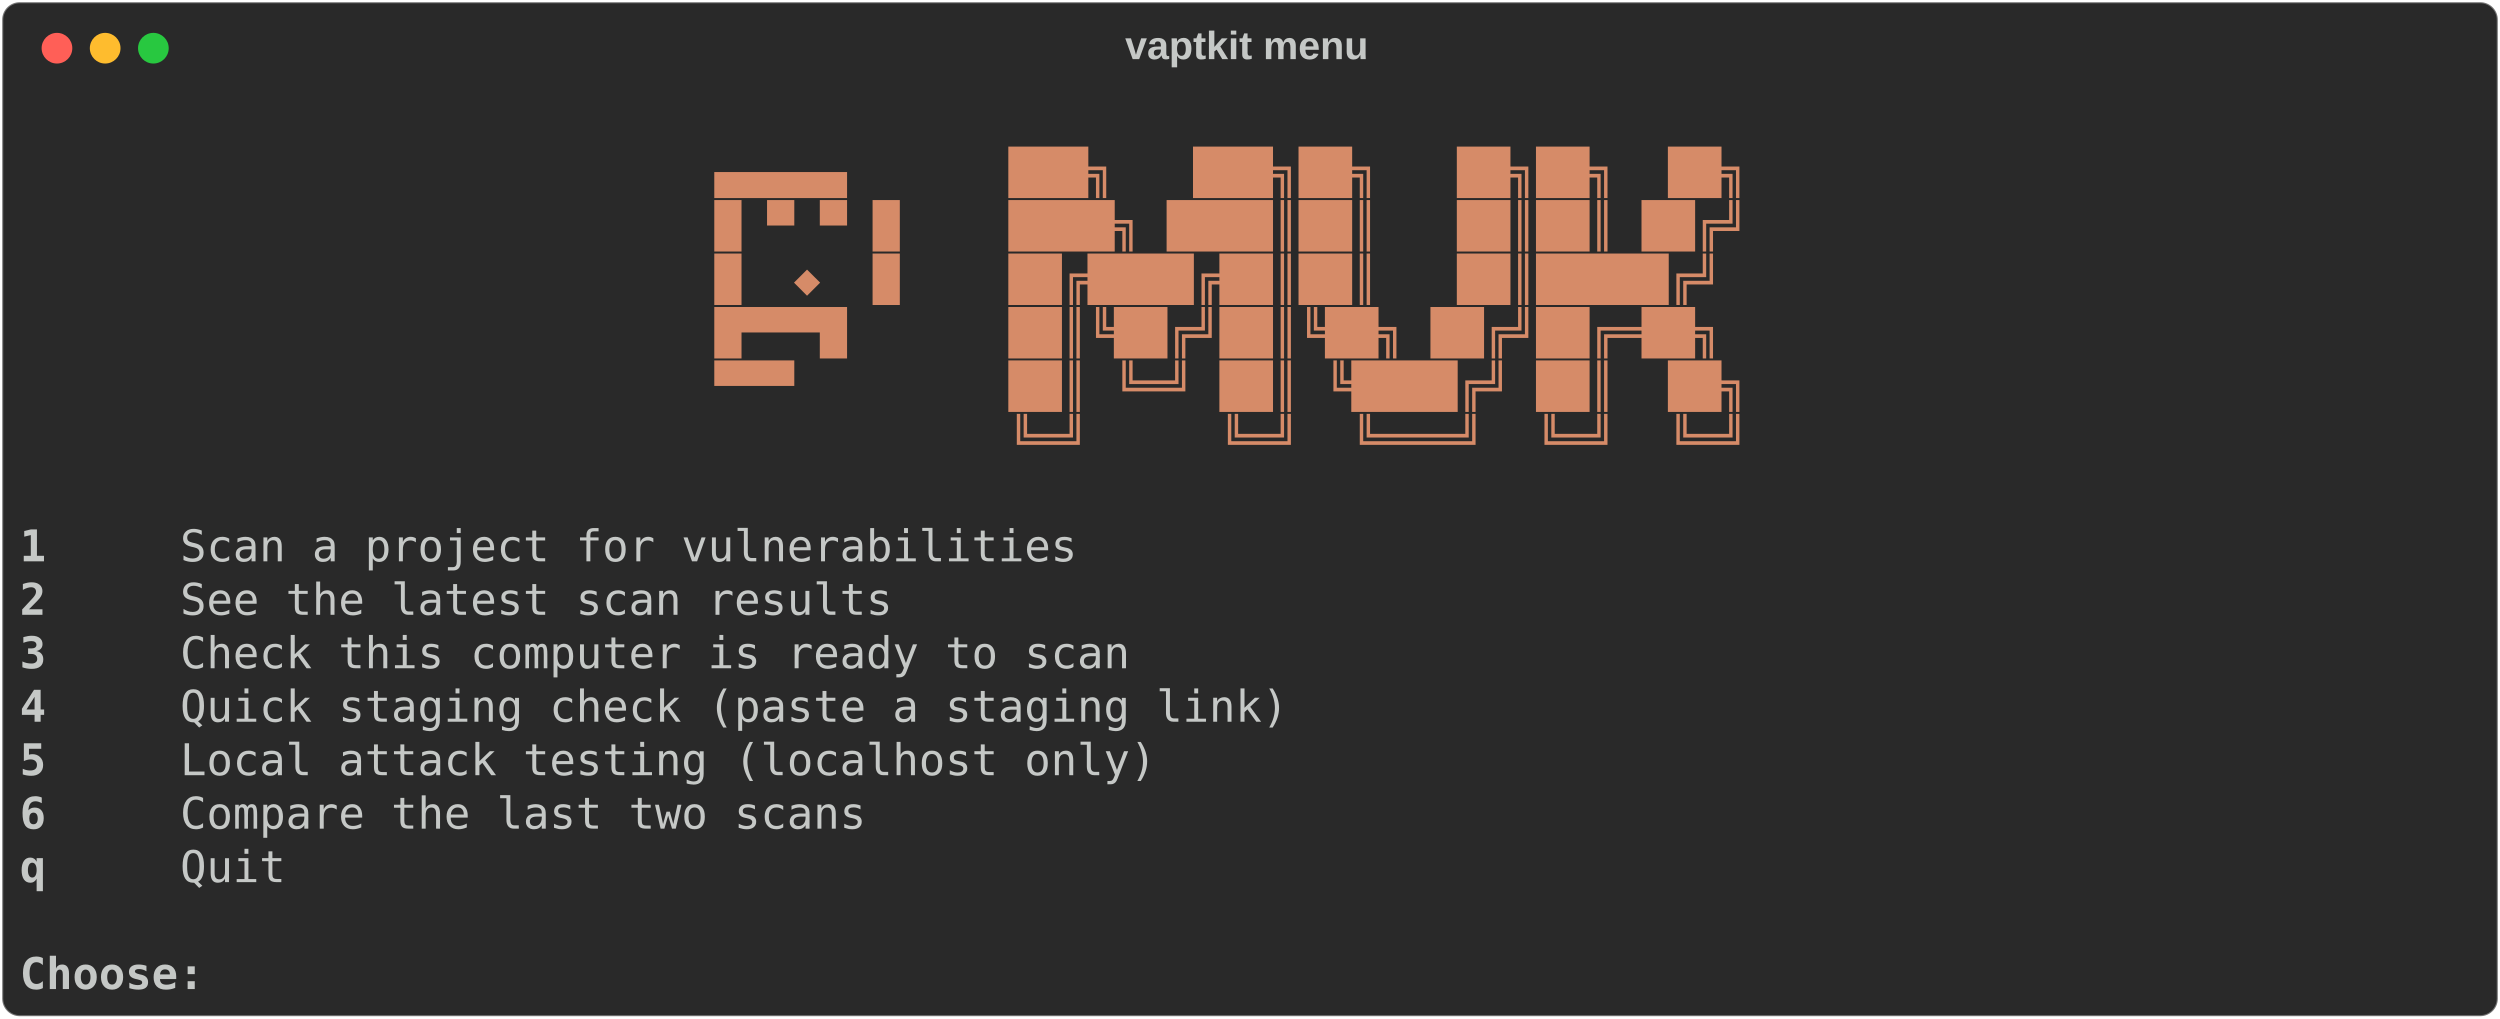
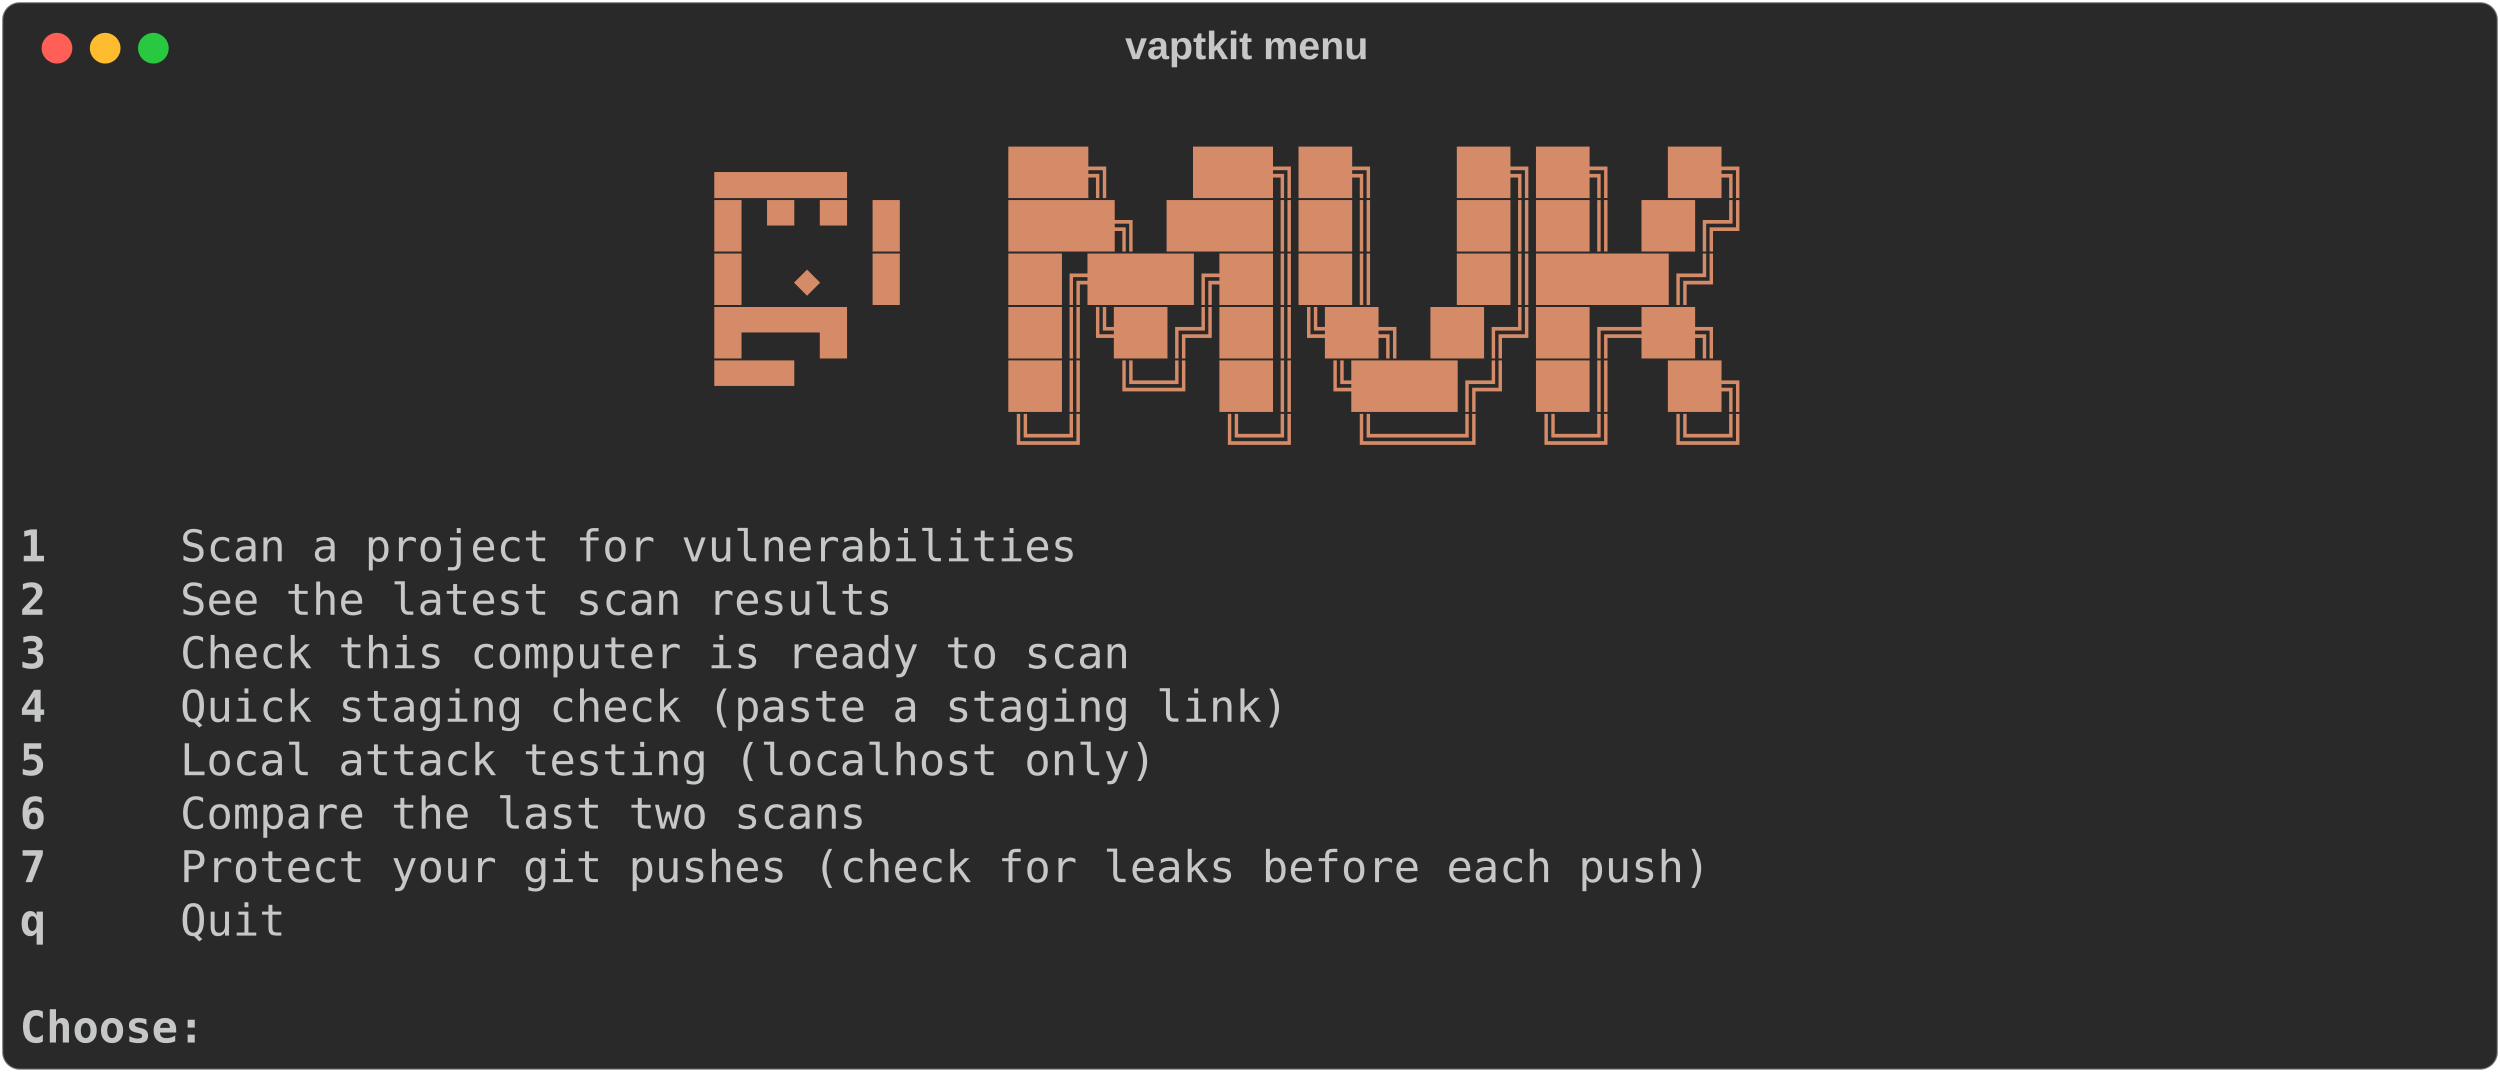
- <svg xmlns="http://www.w3.org/2000/svg" class="rich-terminal" viewBox="0 0 1141 464.8">
+ <svg xmlns="http://www.w3.org/2000/svg" class="rich-terminal" viewBox="0 0 1141 489.2">
  <style>

    @font-face {
        font-family: "Fira Code";
        src: local("FiraCode-Regular"),
                url("https://cdnjs.cloudflare.com/ajax/libs/firacode/6.2.0/woff2/FiraCode-Regular.woff2") format("woff2"),
                url("https://cdnjs.cloudflare.com/ajax/libs/firacode/6.2.0/woff/FiraCode-Regular.woff") format("woff");
        font-style: normal;
        font-weight: 400;
    }
    @font-face {
        font-family: "Fira Code";
        src: local("FiraCode-Bold"),
                url("https://cdnjs.cloudflare.com/ajax/libs/firacode/6.2.0/woff2/FiraCode-Bold.woff2") format("woff2"),
                url("https://cdnjs.cloudflare.com/ajax/libs/firacode/6.2.0/woff/FiraCode-Bold.woff") format("woff");
        font-style: bold;
        font-weight: 700;
    }

-     .terminal-2113012419-matrix {
+     .terminal-4271520425-matrix {
        font-family: Fira Code, monospace;
        font-size: 20px;
        line-height: 24.4px;
        font-variant-east-asian: full-width;
    }

-     .terminal-2113012419-title {
+     .terminal-4271520425-title {
        font-size: 18px;
        font-weight: bold;
        font-family: arial;
    }

-     .terminal-2113012419-r1 { fill: #c5c8c6 }
- .terminal-2113012419-r2 { fill: #d68b68 }
- .terminal-2113012419-r3 { fill: #d68b68;font-weight: bold }
- .terminal-2113012419-r4 { fill: #c5c8c6;font-weight: bold }
+     .terminal-4271520425-r1 { fill: #c5c8c6 }
+ .terminal-4271520425-r2 { fill: #d68b68 }
+ .terminal-4271520425-r3 { fill: #d68b68;font-weight: bold }
+ .terminal-4271520425-r4 { fill: #c5c8c6;font-weight: bold }
    </style>
  <defs>
-     <clipPath id="terminal-2113012419-clip-terminal">
-       <rect x="0" y="0" width="1121.4" height="413.8" />
+     <clipPath id="terminal-4271520425-clip-terminal">
+       <rect x="0" y="0" width="1121.4" height="438.2" />
    </clipPath>
-     <clipPath id="terminal-2113012419-line-0">
+     <clipPath id="terminal-4271520425-line-0">
      <rect x="0" y="1.5" width="1122.4" height="24.65" />
    </clipPath>
-     <clipPath id="terminal-2113012419-line-1">
+     <clipPath id="terminal-4271520425-line-1">
      <rect x="0" y="25.9" width="1122.4" height="24.65" />
    </clipPath>
-     <clipPath id="terminal-2113012419-line-2">
+     <clipPath id="terminal-4271520425-line-2">
      <rect x="0" y="50.3" width="1122.4" height="24.65" />
    </clipPath>
-     <clipPath id="terminal-2113012419-line-3">
+     <clipPath id="terminal-4271520425-line-3">
      <rect x="0" y="74.7" width="1122.4" height="24.65" />
    </clipPath>
-     <clipPath id="terminal-2113012419-line-4">
+     <clipPath id="terminal-4271520425-line-4">
      <rect x="0" y="99.1" width="1122.4" height="24.65" />
    </clipPath>
-     <clipPath id="terminal-2113012419-line-5">
+     <clipPath id="terminal-4271520425-line-5">
      <rect x="0" y="123.5" width="1122.4" height="24.65" />
    </clipPath>
-     <clipPath id="terminal-2113012419-line-6">
+     <clipPath id="terminal-4271520425-line-6">
      <rect x="0" y="147.9" width="1122.4" height="24.65" />
    </clipPath>
-     <clipPath id="terminal-2113012419-line-7">
+     <clipPath id="terminal-4271520425-line-7">
      <rect x="0" y="172.3" width="1122.4" height="24.65" />
    </clipPath>
-     <clipPath id="terminal-2113012419-line-8">
+     <clipPath id="terminal-4271520425-line-8">
      <rect x="0" y="196.7" width="1122.4" height="24.65" />
    </clipPath>
-     <clipPath id="terminal-2113012419-line-9">
+     <clipPath id="terminal-4271520425-line-9">
      <rect x="0" y="221.1" width="1122.4" height="24.65" />
    </clipPath>
-     <clipPath id="terminal-2113012419-line-10">
+     <clipPath id="terminal-4271520425-line-10">
      <rect x="0" y="245.5" width="1122.4" height="24.65" />
    </clipPath>
-     <clipPath id="terminal-2113012419-line-11">
+     <clipPath id="terminal-4271520425-line-11">
      <rect x="0" y="269.9" width="1122.4" height="24.65" />
    </clipPath>
-     <clipPath id="terminal-2113012419-line-12">
+     <clipPath id="terminal-4271520425-line-12">
      <rect x="0" y="294.3" width="1122.4" height="24.65" />
    </clipPath>
-     <clipPath id="terminal-2113012419-line-13">
+     <clipPath id="terminal-4271520425-line-13">
      <rect x="0" y="318.7" width="1122.4" height="24.65" />
    </clipPath>
-     <clipPath id="terminal-2113012419-line-14">
+     <clipPath id="terminal-4271520425-line-14">
      <rect x="0" y="343.1" width="1122.4" height="24.65" />
    </clipPath>
-     <clipPath id="terminal-2113012419-line-15">
+     <clipPath id="terminal-4271520425-line-15">
      <rect x="0" y="367.5" width="1122.4" height="24.65" />
    </clipPath>
+     <clipPath id="terminal-4271520425-line-16">
+       <rect x="0" y="391.9" width="1122.4" height="24.65" />
+     </clipPath>
  </defs>
-   <rect fill="#292929" stroke="rgba(255,255,255,0.35)" stroke-width="1" x="1" y="1" width="1139" height="462.8" rx="8" />
-   <text class="terminal-2113012419-title" fill="#c5c8c6" text-anchor="middle" x="569" y="27">vaptkit menu</text>
+   <rect fill="#292929" stroke="rgba(255,255,255,0.35)" stroke-width="1" x="1" y="1" width="1139" height="487.2" rx="8" />
+   <text class="terminal-4271520425-title" fill="#c5c8c6" text-anchor="middle" x="569" y="27">vaptkit menu</text>
  <g transform="translate(26,22)">
    <circle cx="0" cy="0" r="7" fill="#ff5f57" />
    <circle cx="22" cy="0" r="7" fill="#febc2e" />
    <circle cx="44" cy="0" r="7" fill="#28c840" />
  </g>
-   <g transform="translate(9, 41)" clip-path="url(#terminal-2113012419-clip-terminal)">
-     <g class="terminal-2113012419-matrix">
-       <text class="terminal-2113012419-r1" x="1122.4" y="20" textLength="12.2" clip-path="url(#terminal-2113012419-line-0)">
+   <g transform="translate(9, 41)" clip-path="url(#terminal-4271520425-clip-terminal)">
+     <g class="terminal-4271520425-matrix">
+       <text class="terminal-4271520425-r1" x="1122.4" y="20" textLength="12.2" clip-path="url(#terminal-4271520425-line-0)">
</text>
-       <text class="terminal-2113012419-r2" x="317.2" y="44.4" textLength="109.8" clip-path="url(#terminal-2113012419-line-1)">  ▄▄▄▄▄  </text>
-       <text class="terminal-2113012419-r3" x="451.4" y="44.4" textLength="341.6" clip-path="url(#terminal-2113012419-line-1)">███╗   ███╗██╗   ██╗██╗  ██╗</text>
-       <text class="terminal-2113012419-r1" x="1122.4" y="44.4" textLength="12.2" clip-path="url(#terminal-2113012419-line-1)">
+       <text class="terminal-4271520425-r2" x="317.2" y="44.4" textLength="109.8" clip-path="url(#terminal-4271520425-line-1)">  ▄▄▄▄▄  </text>
+       <text class="terminal-4271520425-r3" x="451.4" y="44.4" textLength="341.6" clip-path="url(#terminal-4271520425-line-1)">███╗   ███╗██╗   ██╗██╗  ██╗</text>
+       <text class="terminal-4271520425-r1" x="1122.4" y="44.4" textLength="12.2" clip-path="url(#terminal-4271520425-line-1)">
</text>
-       <text class="terminal-2113012419-r2" x="317.2" y="68.8" textLength="109.8" clip-path="url(#terminal-2113012419-line-2)"> █ ▀ ▀ █ </text>
-       <text class="terminal-2113012419-r3" x="451.4" y="68.8" textLength="341.6" clip-path="url(#terminal-2113012419-line-2)">████╗ ████║██║   ██║██║ ██╔╝</text>
-       <text class="terminal-2113012419-r1" x="1122.4" y="68.8" textLength="12.2" clip-path="url(#terminal-2113012419-line-2)">
+       <text class="terminal-4271520425-r2" x="317.2" y="68.8" textLength="109.8" clip-path="url(#terminal-4271520425-line-2)"> █ ▀ ▀ █ </text>
+       <text class="terminal-4271520425-r3" x="451.4" y="68.8" textLength="341.6" clip-path="url(#terminal-4271520425-line-2)">████╗ ████║██║   ██║██║ ██╔╝</text>
+       <text class="terminal-4271520425-r1" x="1122.4" y="68.8" textLength="12.2" clip-path="url(#terminal-4271520425-line-2)">
</text>
-       <text class="terminal-2113012419-r2" x="317.2" y="93.2" textLength="109.8" clip-path="url(#terminal-2113012419-line-3)"> █  ◆  █ </text>
-       <text class="terminal-2113012419-r3" x="451.4" y="93.2" textLength="329.4" clip-path="url(#terminal-2113012419-line-3)">██╔████╔██║██║   ██║█████╔╝</text>
-       <text class="terminal-2113012419-r1" x="1122.4" y="93.2" textLength="12.2" clip-path="url(#terminal-2113012419-line-3)">
+       <text class="terminal-4271520425-r2" x="317.2" y="93.2" textLength="109.8" clip-path="url(#terminal-4271520425-line-3)"> █  ◆  █ </text>
+       <text class="terminal-4271520425-r3" x="451.4" y="93.2" textLength="329.4" clip-path="url(#terminal-4271520425-line-3)">██╔████╔██║██║   ██║█████╔╝</text>
+       <text class="terminal-4271520425-r1" x="1122.4" y="93.2" textLength="12.2" clip-path="url(#terminal-4271520425-line-3)">
</text>
-       <text class="terminal-2113012419-r2" x="317.2" y="117.6" textLength="109.8" clip-path="url(#terminal-2113012419-line-4)">  █▀▀▀█  </text>
-       <text class="terminal-2113012419-r3" x="451.4" y="117.6" textLength="329.4" clip-path="url(#terminal-2113012419-line-4)">██║╚██╔╝██║╚██╗ ██╔╝██╔═██╗</text>
-       <text class="terminal-2113012419-r1" x="1122.4" y="117.6" textLength="12.2" clip-path="url(#terminal-2113012419-line-4)">
+       <text class="terminal-4271520425-r2" x="317.2" y="117.6" textLength="109.8" clip-path="url(#terminal-4271520425-line-4)">  █▀▀▀█  </text>
+       <text class="terminal-4271520425-r3" x="451.4" y="117.6" textLength="329.4" clip-path="url(#terminal-4271520425-line-4)">██║╚██╔╝██║╚██╗ ██╔╝██╔═██╗</text>
+       <text class="terminal-4271520425-r1" x="1122.4" y="117.6" textLength="12.2" clip-path="url(#terminal-4271520425-line-4)">
</text>
-       <text class="terminal-2113012419-r2" x="317.2" y="142" textLength="109.8" clip-path="url(#terminal-2113012419-line-5)">   ▀▀▀   </text>
-       <text class="terminal-2113012419-r3" x="451.4" y="142" textLength="341.6" clip-path="url(#terminal-2113012419-line-5)">██║ ╚═╝ ██║ ╚████╔╝ ██║  ██╗</text>
-       <text class="terminal-2113012419-r1" x="1122.4" y="142" textLength="12.2" clip-path="url(#terminal-2113012419-line-5)">
+       <text class="terminal-4271520425-r2" x="317.2" y="142" textLength="109.8" clip-path="url(#terminal-4271520425-line-5)">   ▀▀▀   </text>
+       <text class="terminal-4271520425-r3" x="451.4" y="142" textLength="341.6" clip-path="url(#terminal-4271520425-line-5)">██║ ╚═╝ ██║ ╚████╔╝ ██║  ██╗</text>
+       <text class="terminal-4271520425-r1" x="1122.4" y="142" textLength="12.2" clip-path="url(#terminal-4271520425-line-5)">
</text>
-       <text class="terminal-2113012419-r3" x="451.4" y="166.4" textLength="341.6" clip-path="url(#terminal-2113012419-line-6)">╚═╝     ╚═╝  ╚═══╝  ╚═╝  ╚═╝</text>
-       <text class="terminal-2113012419-r1" x="1122.4" y="166.4" textLength="12.2" clip-path="url(#terminal-2113012419-line-6)">
+       <text class="terminal-4271520425-r3" x="451.4" y="166.4" textLength="341.6" clip-path="url(#terminal-4271520425-line-6)">╚═╝     ╚═╝  ╚═══╝  ╚═╝  ╚═╝</text>
+       <text class="terminal-4271520425-r1" x="1122.4" y="166.4" textLength="12.2" clip-path="url(#terminal-4271520425-line-6)">
</text>
-       <text class="terminal-2113012419-r1" x="1122.4" y="190.8" textLength="12.2" clip-path="url(#terminal-2113012419-line-7)">
+       <text class="terminal-4271520425-r1" x="1122.4" y="190.8" textLength="12.2" clip-path="url(#terminal-4271520425-line-7)">
</text>
-       <text class="terminal-2113012419-r4" x="0" y="215.2" textLength="73.2" clip-path="url(#terminal-2113012419-line-8)">   1  </text>
-       <text class="terminal-2113012419-r1" x="73.2" y="215.2" textLength="414.8" clip-path="url(#terminal-2113012419-line-8)">Scan a project for vulnerabilities</text>
-       <text class="terminal-2113012419-r1" x="1122.4" y="215.2" textLength="12.2" clip-path="url(#terminal-2113012419-line-8)">
+       <text class="terminal-4271520425-r4" x="0" y="215.2" textLength="73.2" clip-path="url(#terminal-4271520425-line-8)">   1  </text>
+       <text class="terminal-4271520425-r1" x="73.2" y="215.2" textLength="414.8" clip-path="url(#terminal-4271520425-line-8)">Scan a project for vulnerabilities</text>
+       <text class="terminal-4271520425-r1" x="1122.4" y="215.2" textLength="12.2" clip-path="url(#terminal-4271520425-line-8)">
</text>
-       <text class="terminal-2113012419-r4" x="0" y="239.6" textLength="73.2" clip-path="url(#terminal-2113012419-line-9)">   2  </text>
-       <text class="terminal-2113012419-r1" x="73.2" y="239.6" textLength="329.4" clip-path="url(#terminal-2113012419-line-9)">See the latest scan results</text>
-       <text class="terminal-2113012419-r1" x="1122.4" y="239.6" textLength="12.2" clip-path="url(#terminal-2113012419-line-9)">
+       <text class="terminal-4271520425-r4" x="0" y="239.6" textLength="73.2" clip-path="url(#terminal-4271520425-line-9)">   2  </text>
+       <text class="terminal-4271520425-r1" x="73.2" y="239.6" textLength="329.4" clip-path="url(#terminal-4271520425-line-9)">See the latest scan results</text>
+       <text class="terminal-4271520425-r1" x="1122.4" y="239.6" textLength="12.2" clip-path="url(#terminal-4271520425-line-9)">
</text>
-       <text class="terminal-2113012419-r4" x="0" y="264" textLength="73.2" clip-path="url(#terminal-2113012419-line-10)">   3  </text>
-       <text class="terminal-2113012419-r1" x="73.2" y="264" textLength="439.2" clip-path="url(#terminal-2113012419-line-10)">Check this computer is ready to scan</text>
-       <text class="terminal-2113012419-r1" x="1122.4" y="264" textLength="12.2" clip-path="url(#terminal-2113012419-line-10)">
+       <text class="terminal-4271520425-r4" x="0" y="264" textLength="73.2" clip-path="url(#terminal-4271520425-line-10)">   3  </text>
+       <text class="terminal-4271520425-r1" x="73.2" y="264" textLength="439.2" clip-path="url(#terminal-4271520425-line-10)">Check this computer is ready to scan</text>
+       <text class="terminal-4271520425-r1" x="1122.4" y="264" textLength="12.2" clip-path="url(#terminal-4271520425-line-10)">
</text>
-       <text class="terminal-2113012419-r4" x="0" y="288.4" textLength="73.2" clip-path="url(#terminal-2113012419-line-11)">   4  </text>
-       <text class="terminal-2113012419-r1" x="73.2" y="288.4" textLength="512.4" clip-path="url(#terminal-2113012419-line-11)">Quick staging check (paste a staging link)</text>
-       <text class="terminal-2113012419-r1" x="1122.4" y="288.4" textLength="12.2" clip-path="url(#terminal-2113012419-line-11)">
+       <text class="terminal-4271520425-r4" x="0" y="288.4" textLength="73.2" clip-path="url(#terminal-4271520425-line-11)">   4  </text>
+       <text class="terminal-4271520425-r1" x="73.2" y="288.4" textLength="512.4" clip-path="url(#terminal-4271520425-line-11)">Quick staging check (paste a staging link)</text>
+       <text class="terminal-4271520425-r1" x="1122.4" y="288.4" textLength="12.2" clip-path="url(#terminal-4271520425-line-11)">
</text>
-       <text class="terminal-2113012419-r4" x="0" y="312.8" textLength="73.2" clip-path="url(#terminal-2113012419-line-12)">   5  </text>
-       <text class="terminal-2113012419-r1" x="73.2" y="312.8" textLength="451.4" clip-path="url(#terminal-2113012419-line-12)">Local attack testing (localhost only)</text>
-       <text class="terminal-2113012419-r1" x="1122.4" y="312.8" textLength="12.2" clip-path="url(#terminal-2113012419-line-12)">
+       <text class="terminal-4271520425-r4" x="0" y="312.8" textLength="73.2" clip-path="url(#terminal-4271520425-line-12)">   5  </text>
+       <text class="terminal-4271520425-r1" x="73.2" y="312.8" textLength="451.4" clip-path="url(#terminal-4271520425-line-12)">Local attack testing (localhost only)</text>
+       <text class="terminal-4271520425-r1" x="1122.4" y="312.8" textLength="12.2" clip-path="url(#terminal-4271520425-line-12)">
</text>
-       <text class="terminal-2113012419-r4" x="0" y="337.2" textLength="73.2" clip-path="url(#terminal-2113012419-line-13)">   6  </text>
-       <text class="terminal-2113012419-r1" x="73.2" y="337.2" textLength="317.2" clip-path="url(#terminal-2113012419-line-13)">Compare the last two scans</text>
-       <text class="terminal-2113012419-r1" x="1122.4" y="337.2" textLength="12.2" clip-path="url(#terminal-2113012419-line-13)">
+       <text class="terminal-4271520425-r4" x="0" y="337.2" textLength="73.2" clip-path="url(#terminal-4271520425-line-13)">   6  </text>
+       <text class="terminal-4271520425-r1" x="73.2" y="337.2" textLength="317.2" clip-path="url(#terminal-4271520425-line-13)">Compare the last two scans</text>
+       <text class="terminal-4271520425-r1" x="1122.4" y="337.2" textLength="12.2" clip-path="url(#terminal-4271520425-line-13)">
</text>
-       <text class="terminal-2113012419-r4" x="0" y="361.6" textLength="73.2" clip-path="url(#terminal-2113012419-line-14)">   q  </text>
-       <text class="terminal-2113012419-r1" x="73.2" y="361.6" textLength="48.8" clip-path="url(#terminal-2113012419-line-14)">Quit</text>
-       <text class="terminal-2113012419-r1" x="1122.4" y="361.6" textLength="12.2" clip-path="url(#terminal-2113012419-line-14)">
+       <text class="terminal-4271520425-r4" x="0" y="361.6" textLength="73.2" clip-path="url(#terminal-4271520425-line-14)">   7  </text>
+       <text class="terminal-4271520425-r1" x="73.2" y="361.6" textLength="707.6" clip-path="url(#terminal-4271520425-line-14)">Protect your git pushes (check for leaks before each push)</text>
+       <text class="terminal-4271520425-r1" x="1122.4" y="361.6" textLength="12.2" clip-path="url(#terminal-4271520425-line-14)">
</text>
-       <text class="terminal-2113012419-r1" x="1122.4" y="386" textLength="12.2" clip-path="url(#terminal-2113012419-line-15)">
+       <text class="terminal-4271520425-r4" x="0" y="386" textLength="73.2" clip-path="url(#terminal-4271520425-line-15)">   q  </text>
+       <text class="terminal-4271520425-r1" x="73.2" y="386" textLength="48.8" clip-path="url(#terminal-4271520425-line-15)">Quit</text>
+       <text class="terminal-4271520425-r1" x="1122.4" y="386" textLength="12.2" clip-path="url(#terminal-4271520425-line-15)">
</text>
-       <text class="terminal-2113012419-r4" x="0" y="410.4" textLength="97.6" clip-path="url(#terminal-2113012419-line-16)">Choose: </text>
-       <text class="terminal-2113012419-r1" x="1122.4" y="410.4" textLength="12.2" clip-path="url(#terminal-2113012419-line-16)">
+       <text class="terminal-4271520425-r1" x="1122.4" y="410.4" textLength="12.2" clip-path="url(#terminal-4271520425-line-16)">
+ </text>
+       <text class="terminal-4271520425-r4" x="0" y="434.8" textLength="97.6" clip-path="url(#terminal-4271520425-line-17)">Choose: </text>
+       <text class="terminal-4271520425-r1" x="1122.4" y="434.8" textLength="12.2" clip-path="url(#terminal-4271520425-line-17)">
</text>
    </g>
  </g>
</svg>
